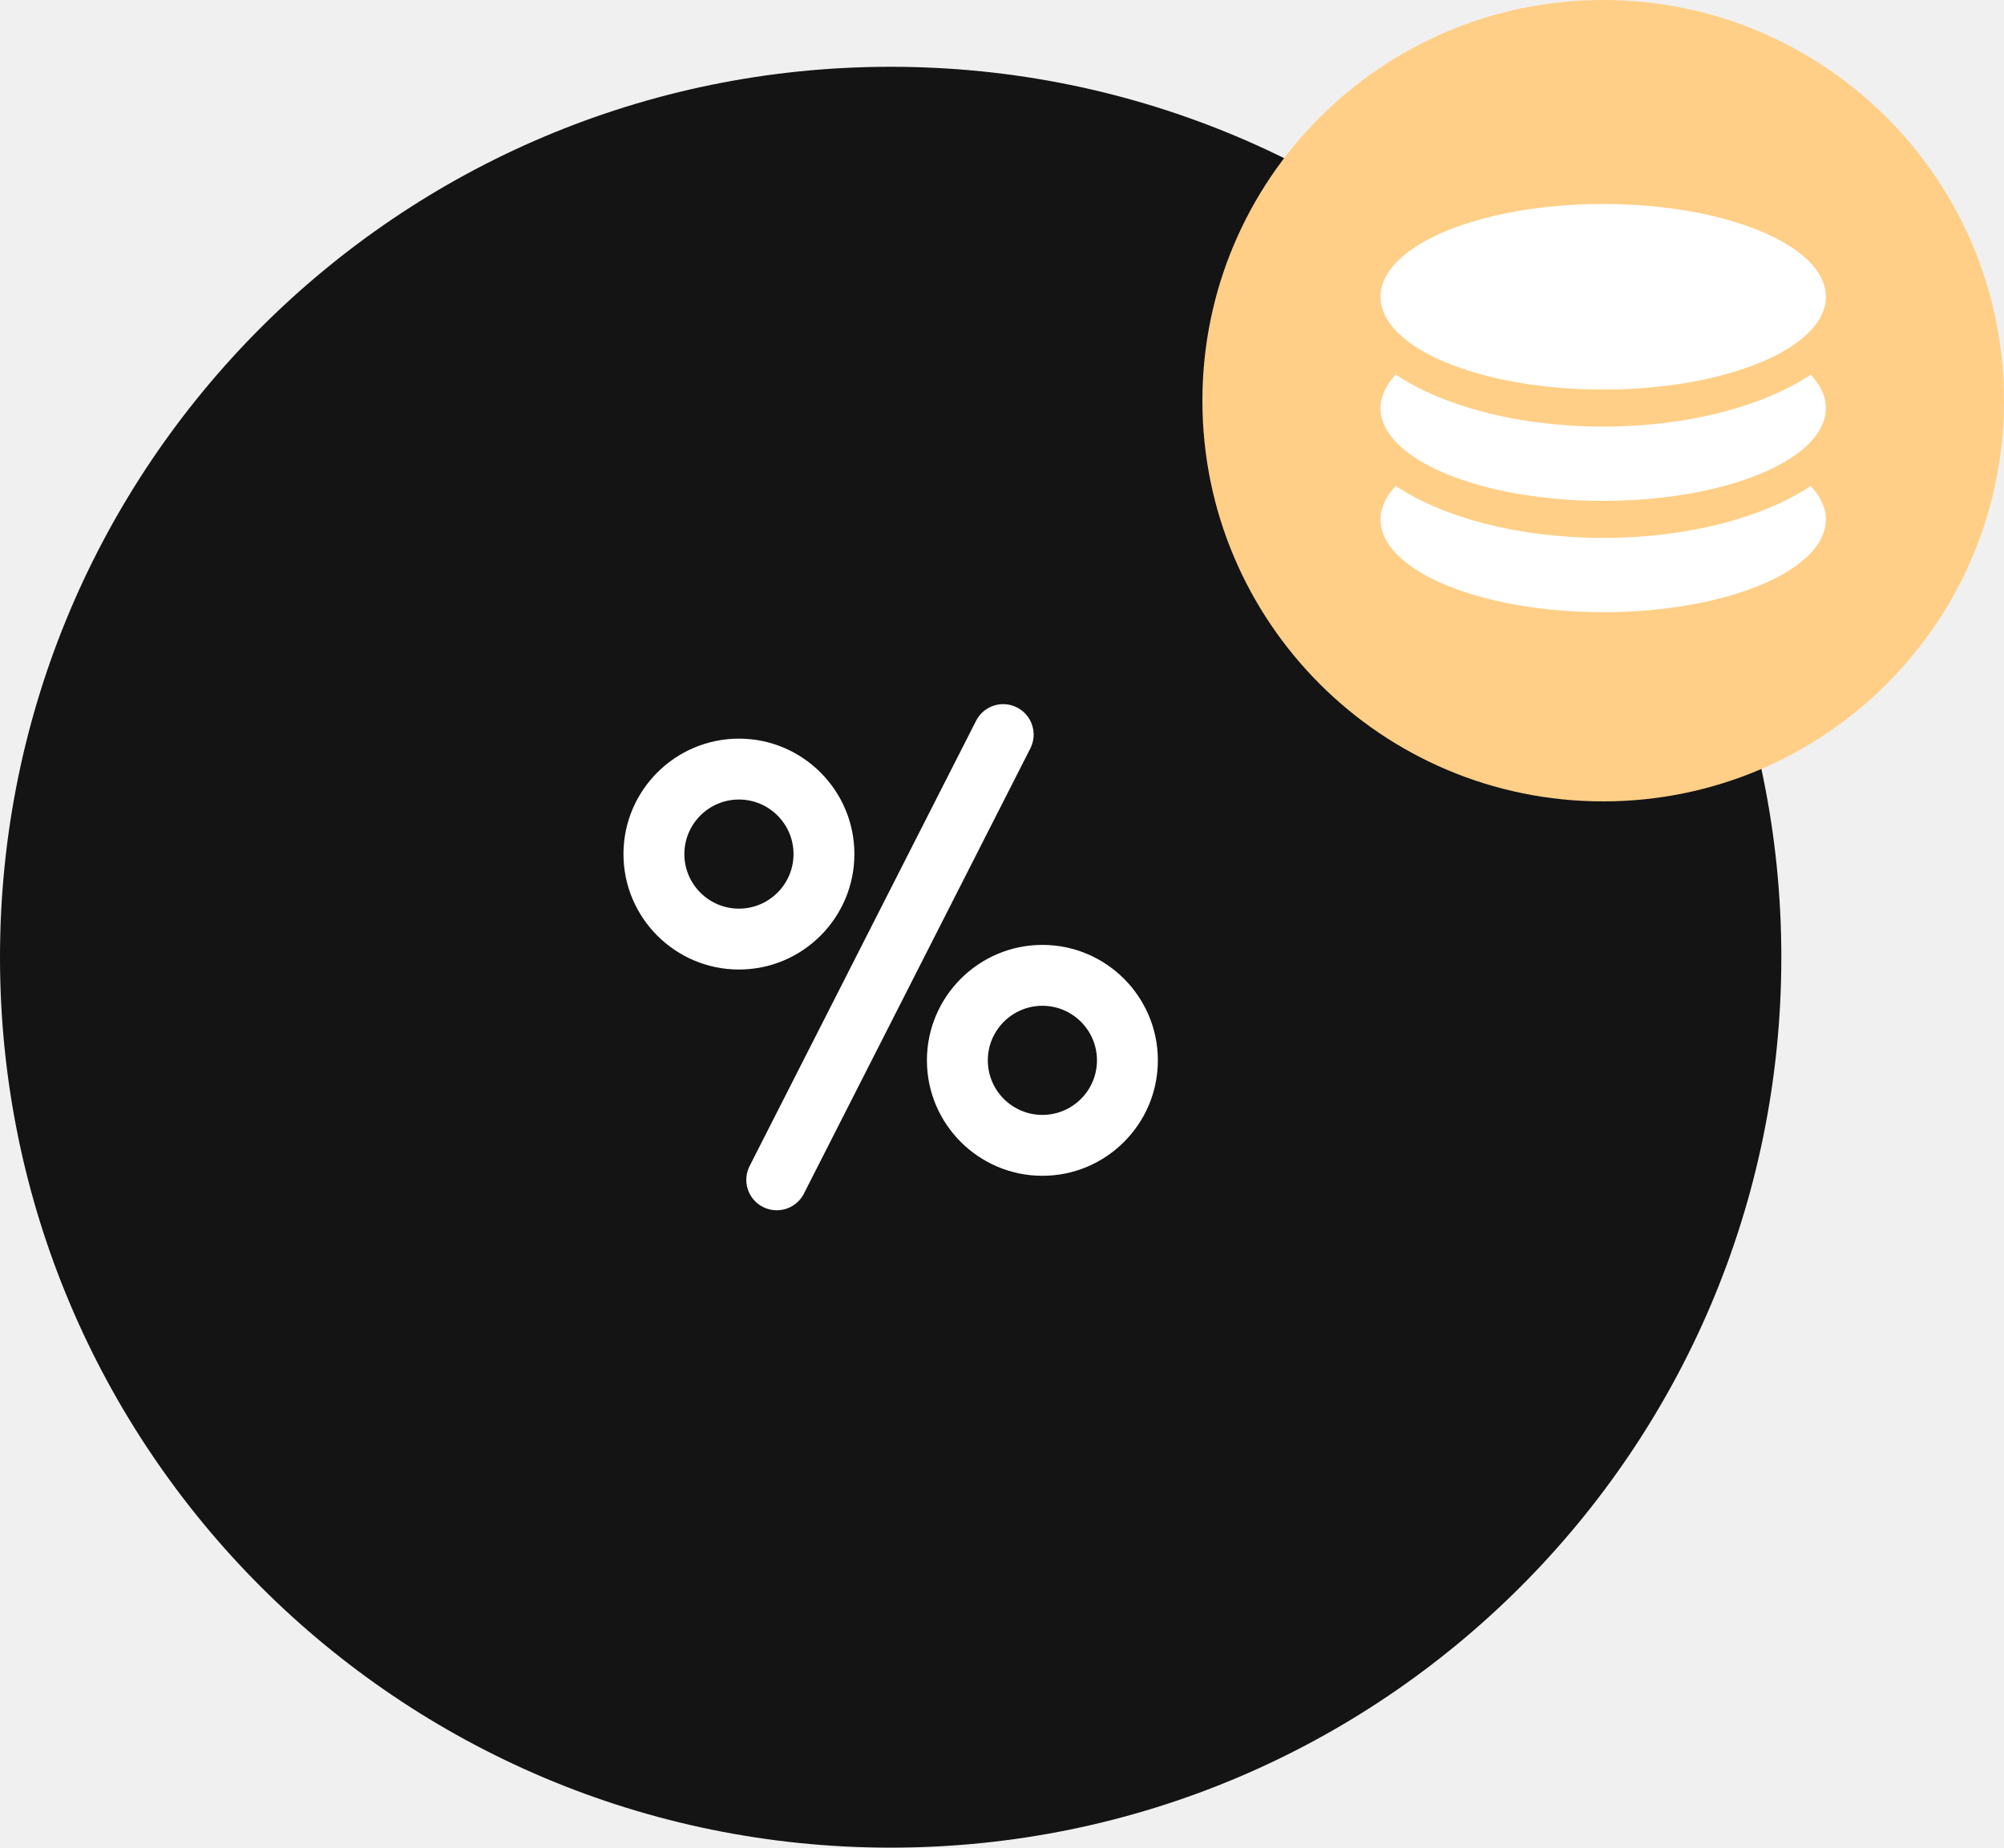
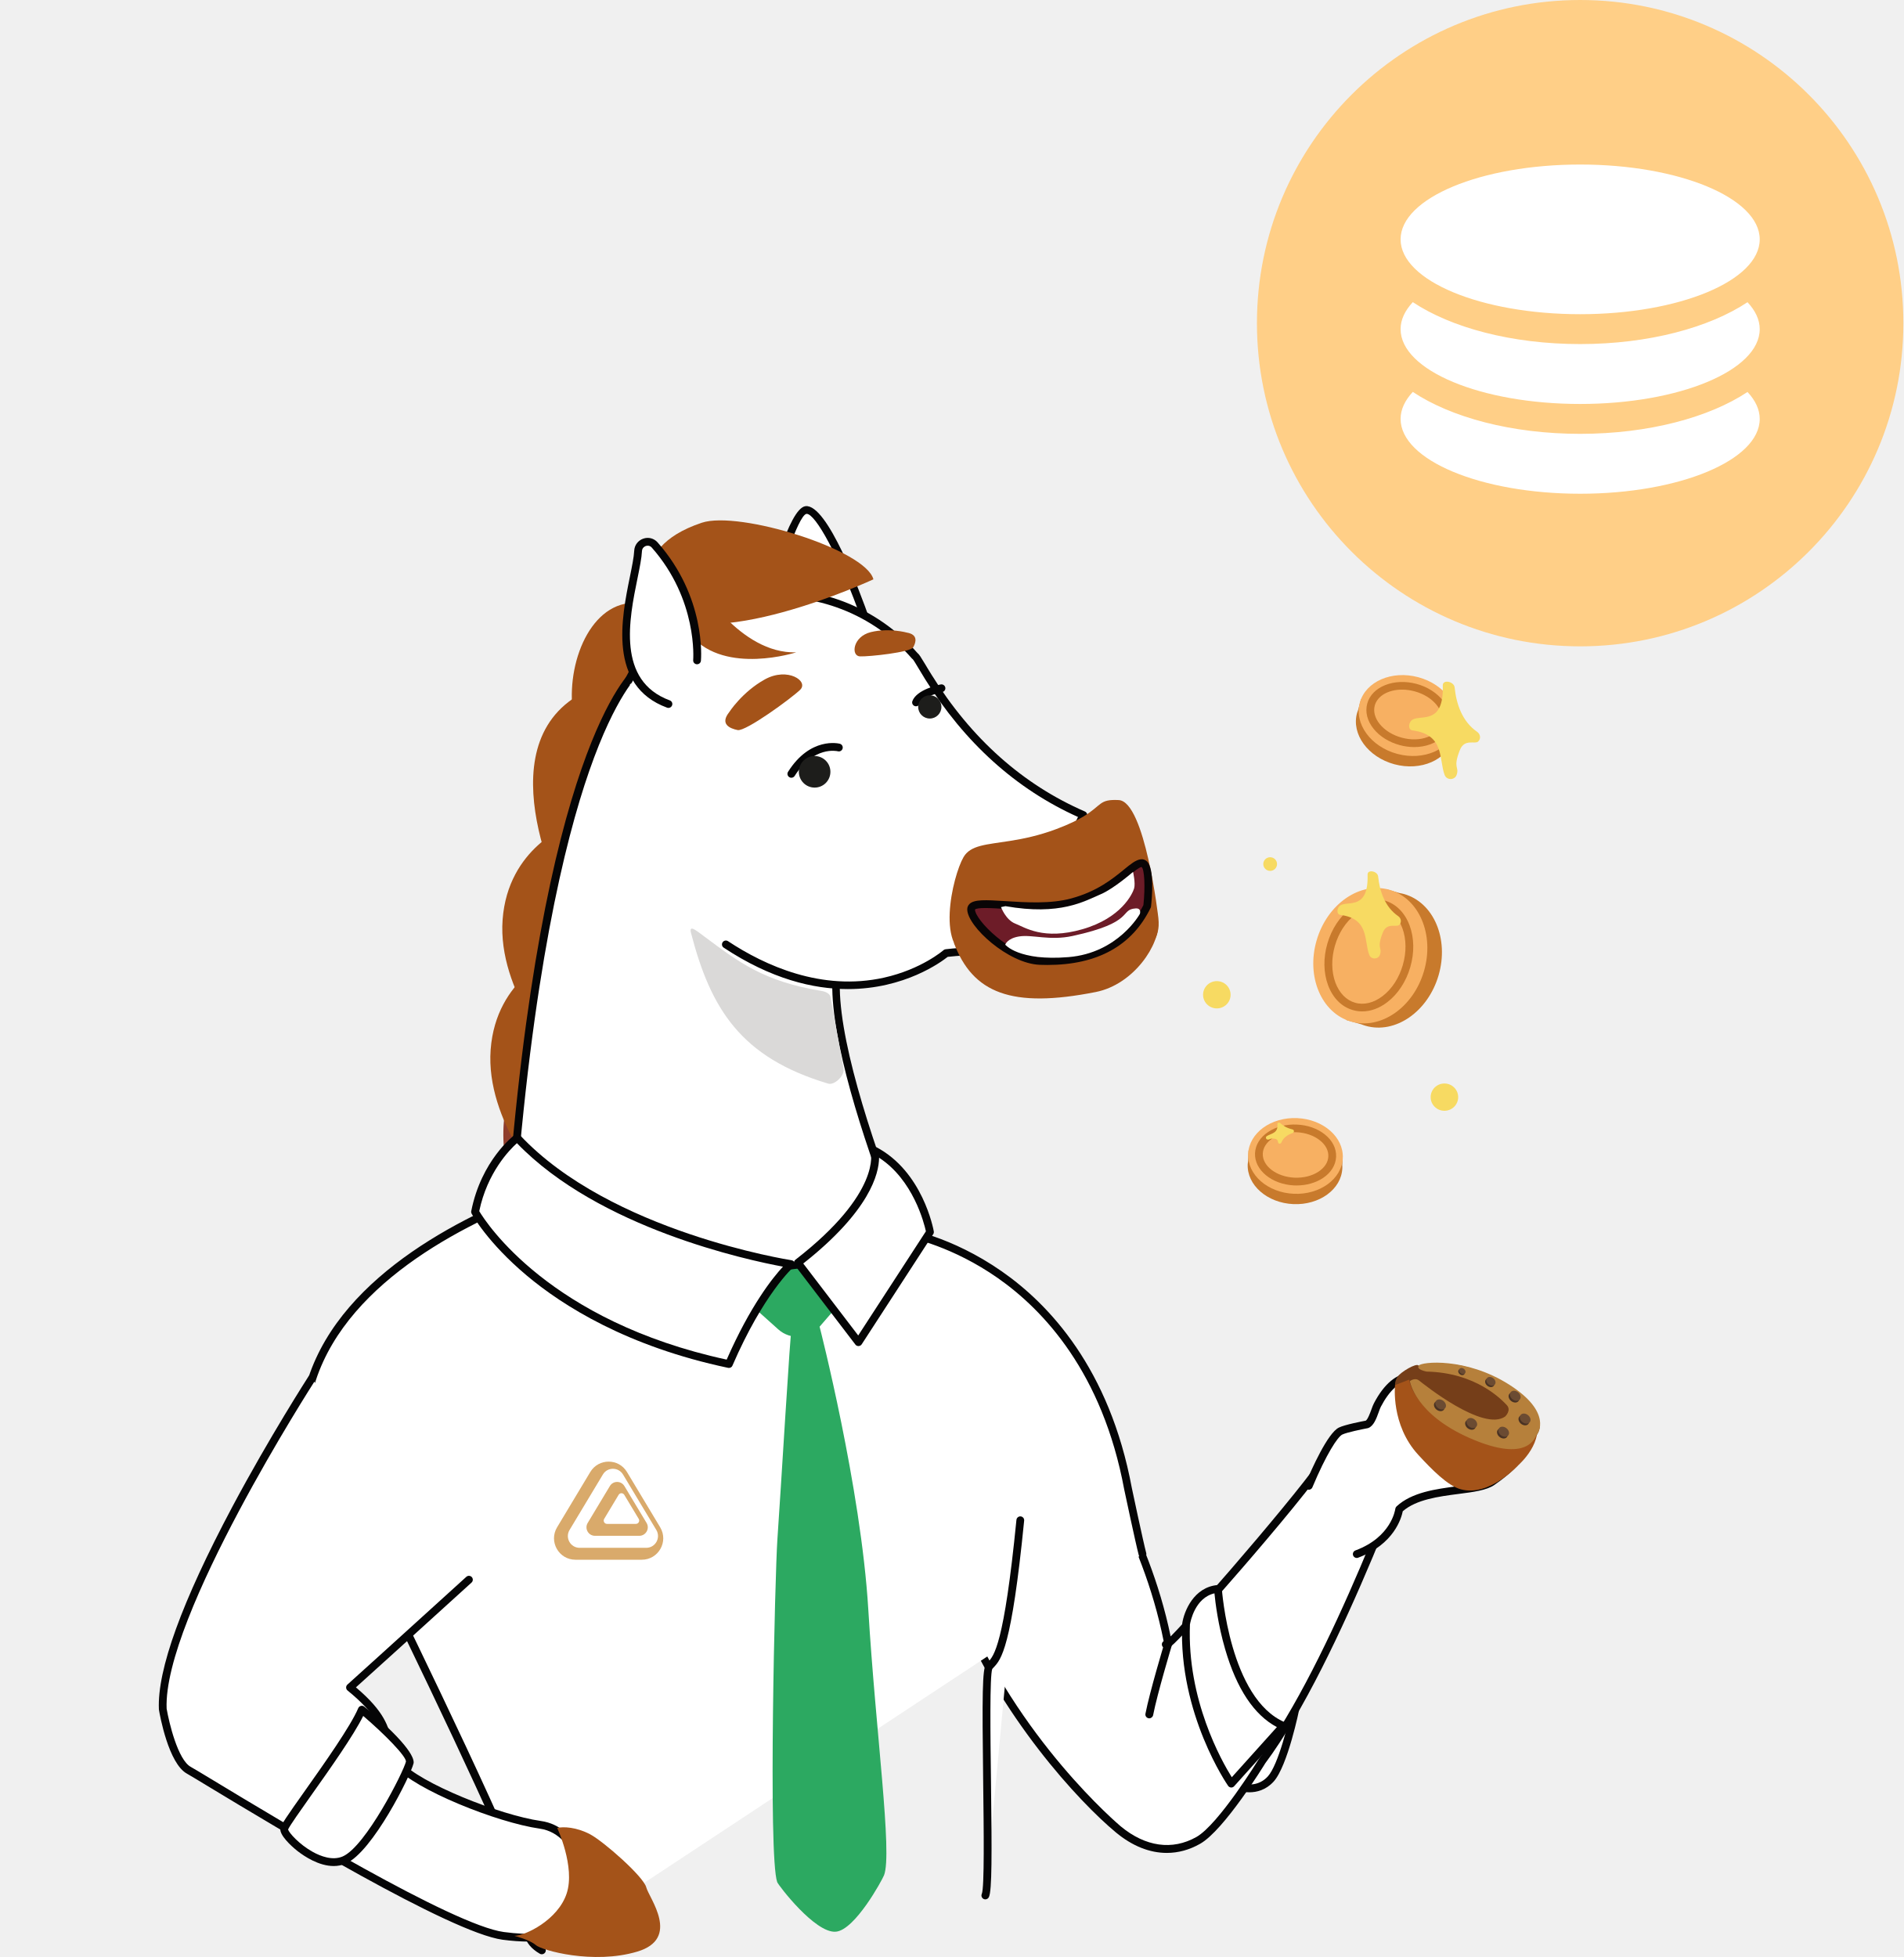
- <svg xmlns="http://www.w3.org/2000/svg" width="90" height="83" viewBox="0 0 90 83" fill="none">
-   <path d="M40 83C62.091 83 80 65.091 80 43C80 20.909 62.091 3 40 3C17.909 3 0 20.909 0 43C0 65.091 17.909 83 40 83Z" fill="#141414" />
-   <path d="M45.673 31.78C45 31.438 44.177 31.706 43.835 32.38L33.665 52.381C33.323 53.054 33.591 53.877 34.265 54.22C34.463 54.321 34.675 54.368 34.883 54.368C35.381 54.368 35.862 54.095 36.103 53.621L46.273 33.619C46.615 32.946 46.346 32.123 45.673 31.78Z" fill="white" />
-   <path d="M38.371 38.367C38.371 35.508 36.045 33.181 33.186 33.181C30.326 33.181 28 35.508 28 38.367C28 41.226 30.326 43.553 33.186 43.553C36.045 43.553 38.371 41.226 38.371 38.367ZM33.186 40.818C31.834 40.818 30.735 39.718 30.735 38.367C30.735 37.015 31.834 35.916 33.186 35.916C34.537 35.916 35.637 37.015 35.637 38.367C35.637 39.718 34.537 40.818 33.186 40.818Z" fill="white" />
-   <path d="M46.814 42.447C43.955 42.447 41.628 44.774 41.628 47.633C41.628 50.493 43.955 52.819 46.814 52.819C49.673 52.819 52 50.493 52 47.633C52 44.774 49.673 42.447 46.814 42.447ZM46.814 50.084C45.462 50.084 44.363 48.985 44.363 47.633C44.363 46.282 45.462 45.182 46.814 45.182C48.166 45.182 49.265 46.282 49.265 47.633C49.265 48.985 48.166 50.084 46.814 50.084Z" fill="white" />
-   <path d="M72 36C81.941 36 90 27.941 90 18C90 8.059 81.941 0 72 0C62.059 0 54 8.059 54 18C54 27.941 62.059 36 72 36Z" fill="#FFCF87" />
-   <path d="M72 17.5C77.523 17.5 82 15.633 82 13.332C82 11.031 77.523 9.164 72 9.164C66.477 9.164 62 11.031 62 13.332C62 15.633 66.477 17.5 72 17.5ZM72 24.164C68.184 24.164 64.809 23.246 62.68 21.828C62.246 22.297 62 22.801 62 23.332C62 25.633 66.477 27.5 72 27.5C77.523 27.5 82 25.633 82 23.332C82 22.801 81.754 22.297 81.32 21.832C79.191 23.246 75.816 24.164 72 24.164ZM72 19.164C68.184 19.164 64.809 18.246 62.68 16.828C62.246 17.297 62 17.801 62 18.332C62 20.633 66.477 22.5 72 22.5C77.523 22.5 82 20.633 82 18.332C82 17.801 81.754 17.297 81.32 16.832C79.191 18.246 75.816 19.164 72 19.164Z" fill="white" />
+ <svg xmlns="http://www.w3.org/2000/svg" width="106" height="109" viewBox="0 0 106 109" fill="none">
+   <g clip-path="url(#clip0)">
+     <path d="M72.165 95.051C72.165 95.051 71.522 98.257 70.763 99.088C70.003 99.921 68.947 99.504 68.947 99.504L68.908 95.934" fill="white" />
+     <path d="M69.577 99.826C69.185 99.826 68.893 99.714 68.869 99.705C68.787 99.672 68.733 99.594 68.733 99.506L68.694 95.936C68.692 95.817 68.789 95.72 68.908 95.718H68.91C69.029 95.718 69.125 95.813 69.127 95.932L69.164 99.343C69.443 99.413 70.098 99.497 70.605 98.943C71.195 98.296 71.779 95.884 71.955 95.008C71.979 94.891 72.091 94.815 72.21 94.839C72.327 94.862 72.403 94.977 72.379 95.094C72.353 95.228 71.715 98.367 70.925 99.235C70.49 99.707 69.979 99.826 69.577 99.826Z" fill="#050506" />
+     <path d="M32.133 61.739C32.133 61.739 30.348 68.958 30.099 70.503C30.099 70.503 25.352 61.819 30.244 58.459L32.133 61.739Z" fill="#8F3E2D" />
+     <path d="M31.875 57.511L30.486 66.245C30.486 66.245 27.024 62.481 27.325 58.459C27.626 54.437 31.023 53.208 31.023 53.208L31.875 57.511Z" fill="#A45319" />
+     <path d="M32.542 50.27L31.152 59.005C31.152 59.005 27.691 55.24 27.991 51.218C28.292 47.196 31.689 45.967 31.689 45.967L32.542 50.27Z" fill="#A45319" />
+     <path d="M33.788 42.2C33.788 42.2 32.003 49.419 31.754 50.965C31.754 50.965 27.007 42.28 31.899 38.921L33.788 42.2Z" fill="#A45319" />
+     <path d="M36.789 35.559C36.789 35.559 34.515 38.8 33.329 43.728C33.329 43.728 32.411 41.657 32.074 40.479C31.33 37.888 32.431 34.139 34.785 33.632C37.139 33.128 36.648 35.353 36.789 35.559Z" fill="#A45319" />
+     <path d="M43.009 32.868C43.009 32.769 44.15 28.489 44.885 28.405C46.017 28.275 48.219 34.548 48.219 34.548" fill="white" />
+     <path d="M48.219 34.767C48.131 34.767 48.046 34.71 48.016 34.622C46.705 30.89 45.402 28.621 44.926 28.621C44.92 28.621 44.916 28.621 44.911 28.621C44.431 28.716 43.325 32.29 43.226 32.89C43.215 32.998 43.124 33.085 43.011 33.087H43.009C42.89 33.087 42.793 32.992 42.793 32.873C42.793 32.827 43.909 28.301 44.861 28.192C46.071 28.052 47.895 32.97 48.425 34.479C48.464 34.591 48.405 34.715 48.293 34.754C48.267 34.762 48.243 34.767 48.219 34.767Z" fill="#050506" />
+     <path d="M35.436 37.407C35.436 37.407 30.332 41.635 28.433 67.659C28.433 67.659 29.276 73.536 33.34 75.021C37.403 76.506 45.72 76.092 45.72 76.092L52.778 74.521C52.778 74.521 44.745 57.032 46.949 52.887" fill="white" />
+     <path d="M43.05 76.365C40.248 76.365 35.906 76.19 33.262 75.224C31.544 74.597 30.125 73.09 29.162 70.869C28.439 69.207 28.225 67.75 28.216 67.689C28.214 67.674 28.214 67.659 28.214 67.642C30.101 41.824 35.086 37.414 35.296 37.239C35.387 37.163 35.523 37.176 35.601 37.267C35.677 37.358 35.664 37.494 35.573 37.572C35.549 37.592 34.288 38.709 32.814 42.945C31.451 46.863 29.623 54.329 28.647 67.65C28.677 67.839 28.909 69.204 29.562 70.707C30.2 72.174 31.386 74.079 33.411 74.817C37.297 76.237 45.251 75.898 45.688 75.876L52.467 74.367C51.463 72.148 44.641 56.758 46.752 52.785C46.809 52.679 46.938 52.64 47.044 52.697C47.151 52.753 47.189 52.883 47.133 52.989C45.004 56.993 52.889 74.257 52.969 74.43C52.997 74.488 52.995 74.558 52.966 74.616C52.938 74.675 52.884 74.718 52.819 74.731L45.761 76.302C45.751 76.305 45.738 76.307 45.725 76.307C45.608 76.315 44.55 76.365 43.05 76.365Z" fill="#050506" />
+     <path d="M40.424 52.604C47.743 57.444 52.685 53.084 52.685 53.084C55.567 52.755 56.37 53.394 56.37 53.394L60.325 45.395C55.474 43.287 52.873 39.598 51.701 37.713C51.264 37.011 51.026 36.559 50.946 36.533C48.825 34.098 45.584 32.712 42.133 33.104C42.133 33.104 37.224 33.392 34.999 37.901" fill="white" />
+     <path d="M47.215 55.089C45.288 55.089 42.942 54.528 40.305 52.783C40.205 52.718 40.177 52.584 40.244 52.482C40.309 52.383 40.443 52.355 40.545 52.422C42.592 53.775 45.759 55.225 49.232 54.452C51.311 53.989 52.534 52.933 52.544 52.922C52.577 52.894 52.618 52.874 52.663 52.87C54.819 52.623 55.861 52.915 56.279 53.099L60.035 45.504C56.588 43.954 53.724 41.373 51.521 37.83C51.376 37.596 51.253 37.39 51.151 37.219C51.021 37.003 50.889 36.78 50.837 36.721C50.82 36.711 50.803 36.695 50.788 36.68C48.635 34.208 45.411 32.955 42.163 33.325C42.103 33.329 37.34 33.665 35.198 38.003C35.146 38.111 35.017 38.154 34.908 38.1C34.8 38.048 34.757 37.919 34.811 37.81C37.066 33.241 42.077 32.896 42.126 32.892C45.493 32.507 48.845 33.806 51.09 36.368C51.188 36.44 51.285 36.602 51.523 36.996C51.625 37.167 51.746 37.371 51.891 37.6C54.092 41.139 56.958 43.696 60.418 45.198C60.472 45.222 60.515 45.267 60.535 45.322C60.554 45.378 60.552 45.438 60.526 45.493L56.571 53.491C56.543 53.55 56.489 53.593 56.424 53.606C56.361 53.621 56.294 53.606 56.242 53.565C56.238 53.563 55.442 53 52.778 53.294C52.419 53.578 50.379 55.089 47.215 55.089Z" fill="#050506" />
+     <path d="M64.51 51.127C64.51 51.127 63.77 44.638 62.301 44.562C61.206 44.505 61.375 44.847 60.366 45.46C60.025 45.668 59.544 45.908 58.834 46.175C57.837 46.549 56.971 46.722 56.245 46.837C54.925 47.047 54.053 47.066 53.661 47.737C53.051 48.781 52.023 53.106 54.241 53.34C56.459 53.573 58.992 53.946 60.436 53.781C61.872 53.619 64.782 53.53 64.51 51.127Z" fill="#A45319" />
+     <path d="M64.018 49.493C64.018 49.493 64.397 50.499 64.49 51.367C64.618 52.558 63.17 54.827 61.024 55.253C56.337 56.182 54.174 55.318 53.124 52.517C53.127 52.515 62.091 51.17 64.018 49.493Z" fill="#A45319" />
+     <path d="M36.456 33.797C36.456 33.797 34.632 30.598 39.084 29.115C41.162 28.424 48.209 30.613 48.641 32.267C48.641 32.267 39.214 36.646 36.456 33.797Z" fill="#A45319" />
+     <path d="M45.764 55.195C42.49 54.662 41.105 53.556 39.216 52.155C38.801 51.848 38.353 51.463 38.483 51.963C39.58 56.201 41.265 58.907 46.123 60.355C46.469 60.459 47.023 59.92 46.986 59.559L46.257 55.56C46.237 55.346 45.978 55.229 45.764 55.195Z" fill="#DAD9D8" />
+     <path d="M38.892 32.472C38.892 32.472 41.188 36.429 44.34 36.334C44.34 36.334 40.422 37.602 38.515 35.431C36.609 33.26 38.892 32.472 38.892 32.472Z" fill="#A45319" />
+     <path d="M38.821 36.782C38.821 36.782 39.126 33.373 36.46 30.353C36.149 29.998 35.56 30.21 35.536 30.682C35.445 32.496 33.282 37.763 37.226 39.213" fill="white" />
+     <path d="M37.226 39.429C37.202 39.429 37.176 39.425 37.152 39.416C33.84 38.2 34.617 34.394 35.08 32.121C35.199 31.535 35.303 31.026 35.32 30.671C35.335 30.366 35.532 30.104 35.822 30.002C36.112 29.901 36.419 29.981 36.622 30.21C39.318 33.264 39.048 36.659 39.035 36.801C39.024 36.921 38.922 37.005 38.801 36.998C38.682 36.988 38.593 36.884 38.604 36.765C38.606 36.732 38.866 33.41 36.298 30.498C36.172 30.355 36.01 30.396 35.965 30.411C35.917 30.429 35.763 30.498 35.752 30.693C35.733 31.08 35.627 31.602 35.504 32.206C35.038 34.481 34.337 37.919 37.302 39.01C37.414 39.051 37.471 39.174 37.429 39.287C37.397 39.375 37.315 39.429 37.226 39.429Z" fill="#050506" />
+     <path d="M40.601 39.678C40.601 39.678 41.324 38.544 42.596 37.84C43.868 37.137 45.056 37.944 44.56 38.421C44.067 38.897 41.523 40.756 41.079 40.663C40.638 40.575 40.088 40.328 40.601 39.678Z" fill="#A45319" />
+     <path d="M50.513 35.236C50.513 35.236 49.509 34.957 48.494 35.208C47.48 35.462 47.38 36.539 47.893 36.559C48.406 36.578 50.699 36.334 50.857 36.053C51.015 35.771 51.134 35.345 50.513 35.236Z" fill="#A45319" />
+     <path d="M63.889 50.471C63.889 50.471 64.17 47.991 63.556 48.077C62.943 48.166 62.067 49.61 59.728 50.248C57.387 50.887 54.077 49.906 54.085 50.651C54.094 51.396 56.178 53.456 57.917 53.521C59.659 53.586 62.491 53.329 63.889 50.471Z" fill="#6D1C28" />
+     <path d="M58.328 53.746C58.19 53.746 58.051 53.744 57.908 53.738C56.147 53.673 53.877 51.601 53.867 50.655C53.864 50.534 53.91 50.428 53.996 50.344C54.263 50.093 54.862 50.118 55.987 50.19C57.114 50.261 58.516 50.355 59.667 50.038C61.115 49.642 61.965 48.945 62.588 48.437C62.967 48.127 63.24 47.902 63.523 47.861C63.653 47.841 63.778 47.885 63.876 47.978C64.302 48.391 64.155 50.008 64.101 50.493C64.099 50.517 64.09 50.541 64.079 50.565C63.051 52.677 61.115 53.746 58.328 53.746ZM54.873 50.575C54.581 50.575 54.353 50.597 54.297 50.66C54.31 51.248 56.286 53.246 57.926 53.307C60.741 53.407 62.671 52.437 63.677 50.411C63.785 49.406 63.737 48.4 63.573 48.289C63.423 48.318 63.164 48.53 62.865 48.774C62.251 49.279 61.321 50.041 59.784 50.458C58.562 50.792 57.121 50.699 55.961 50.625C55.617 50.601 55.202 50.575 54.873 50.575Z" fill="#090506" />
+     <path d="M63.101 48.562C63.101 48.562 62.032 49.493 61.316 49.8C60.375 50.203 59.049 51.006 55.994 50.471L55.747 50.523C55.747 50.523 56.011 51.238 56.541 51.443C57.071 51.649 58.105 52.383 60.282 51.755C62.461 51.127 63.075 49.77 63.16 49.48C63.244 49.19 63.101 48.562 63.101 48.562Z" fill="white" />
+     <path d="M63.48 50.902C63.48 50.902 62.279 53.082 59.503 53.309C56.727 53.537 55.983 52.617 55.983 52.617C55.983 52.617 56.089 52.266 56.755 52.158C57.486 52.039 58.454 52.409 59.728 52.132C63.235 51.372 62.329 50.662 63.242 50.597C63.59 50.573 63.48 50.902 63.48 50.902Z" fill="white" />
+     <path d="M44.07 43.319C44.031 43.319 43.989 43.308 43.955 43.285C43.853 43.22 43.823 43.088 43.888 42.986C45.128 41.027 46.705 41.408 46.77 41.425C46.885 41.456 46.956 41.572 46.926 41.689C46.895 41.804 46.779 41.875 46.664 41.845C46.608 41.83 45.318 41.538 44.254 43.22C44.21 43.285 44.141 43.319 44.07 43.319Z" fill="#050506" />
+     <path d="M52.434 38.332C52.434 38.332 51.216 38.581 51.017 39.122Z" fill="white" />
+     <path d="M51.015 39.339C50.989 39.339 50.965 39.334 50.939 39.325C50.827 39.284 50.77 39.159 50.812 39.048C51.047 38.412 52.253 38.148 52.389 38.122C52.506 38.098 52.62 38.174 52.644 38.291C52.668 38.408 52.592 38.522 52.475 38.546C52.019 38.639 51.327 38.903 51.216 39.2C51.186 39.284 51.104 39.339 51.015 39.339Z" fill="#050506" />
+     <path d="M45.368 43.867C45.853 43.867 46.246 43.474 46.246 42.988C46.246 42.503 45.853 42.109 45.368 42.109C44.883 42.109 44.489 42.503 44.489 42.988C44.489 43.474 44.883 43.867 45.368 43.867Z" fill="#1D1D1B" />
+     <path d="M51.781 40.02C52.138 40.02 52.428 39.73 52.428 39.373C52.428 39.016 52.138 38.726 51.781 38.726C51.423 38.726 51.134 39.016 51.134 39.373C51.134 39.73 51.423 40.02 51.781 40.02Z" fill="#1D1D1B" />
+     <path d="M60.433 80.58C60.433 80.58 63.88 85.323 65.059 91.557C65.059 91.557 64.761 91.629 65.059 91.557C65.358 91.486 73.839 81.833 74.021 80.844C74.205 79.855 79.132 78.831 79.106 79.153C79.08 79.476 74.517 92.445 70.297 98.079C70.297 98.079 68.032 101.774 66.736 102.506C65.44 103.238 63.854 103.197 62.283 101.891C60.71 100.586 56 95.83 53.412 89.41" fill="white" />
+     <path d="M64.981 103.203C64.025 103.203 63.058 102.82 62.143 102.06C60.133 100.393 55.678 95.622 53.209 89.492C53.163 89.382 53.218 89.256 53.328 89.211C53.438 89.167 53.566 89.219 53.609 89.33C56.656 96.889 62.361 101.677 62.417 101.725C63.791 102.863 65.286 103.073 66.628 102.316C67.861 101.621 70.09 97.999 70.111 97.965C74.082 92.659 78.307 80.954 78.835 79.303C78.126 79.322 75.648 79.864 74.605 80.515C74.285 80.716 74.237 80.846 74.231 80.881C74.121 81.476 71.73 84.366 69.744 86.684C69.705 86.73 66.016 91.033 65.228 91.685C65.2 91.724 65.157 91.754 65.105 91.767L64.973 91.799C64.856 91.828 64.739 91.756 64.711 91.639C64.707 91.622 64.704 91.605 64.704 91.587C64.704 91.514 64.743 91.445 64.804 91.406C63.616 85.388 60.286 80.753 60.254 80.706C60.182 80.608 60.204 80.474 60.301 80.403C60.399 80.331 60.533 80.353 60.604 80.45C60.639 80.498 63.958 85.115 65.193 91.146C66.682 89.661 73.662 81.567 73.803 80.803C74.013 79.666 78.372 78.794 79.032 78.883C79.326 78.924 79.316 79.145 79.314 79.171C79.283 79.532 74.644 92.622 70.464 98.209C70.382 98.346 68.164 101.945 66.836 102.694C66.241 103.034 65.613 103.203 64.981 103.203Z" fill="#050506" />
+     <path d="M30.174 108.632C29.095 108.009 29.383 107.214 29.367 105.883C29.352 104.549 21.507 88.518 21.507 88.518C17.446 88.981 16.706 90.563 16.641 89.849C16.578 89.137 16.894 80.26 16.894 80.26C16.781 76.991 18.136 71.545 28.006 67.183C28.006 67.183 42.851 74.043 50.29 68.633C50.29 68.633 60.446 70.153 62.818 82.913C62.818 82.913 63.449 85.894 63.625 86.559" fill="white" />
+     <path d="M30.174 108.848C30.138 108.848 30.101 108.84 30.066 108.82C29.08 108.251 29.105 107.515 29.138 106.584C29.147 106.363 29.153 106.136 29.151 105.887C29.14 104.952 24.525 95.183 21.379 88.752C19.049 89.04 17.865 89.704 17.29 90.027C16.967 90.208 16.79 90.308 16.61 90.213C16.45 90.128 16.433 89.94 16.427 89.869C16.364 89.15 16.667 80.615 16.68 80.251C16.446 73.497 22.664 69.306 27.92 66.984C27.976 66.958 28.041 66.96 28.097 66.986C28.244 67.055 42.912 73.729 50.162 68.458C50.208 68.425 50.266 68.41 50.322 68.419C50.428 68.434 52.945 68.828 55.79 70.811C58.41 72.636 61.794 76.21 63.032 82.874C63.036 82.898 63.663 85.853 63.834 86.502C63.865 86.617 63.795 86.736 63.681 86.767C63.566 86.797 63.447 86.728 63.417 86.613C63.242 85.953 62.634 83.08 62.608 82.959C61.398 76.445 58.107 72.958 55.561 71.179C53.081 69.447 50.805 68.949 50.344 68.863C48.165 70.41 43.974 71.863 36.315 70.148C32.1 69.205 28.606 67.687 28.009 67.421C22.894 69.698 16.89 73.766 17.114 80.253C17.009 83.247 16.822 88.946 16.857 89.771C16.922 89.739 17.004 89.691 17.082 89.648C17.694 89.304 18.969 88.587 21.487 88.301C21.578 88.29 21.667 88.338 21.706 88.42C22.511 90.066 29.573 104.536 29.588 105.879C29.59 106.138 29.581 106.383 29.575 106.597C29.543 107.504 29.525 108.004 30.287 108.444C30.391 108.504 30.425 108.636 30.367 108.74C30.322 108.809 30.248 108.848 30.174 108.848Z" fill="#050506" />
+     <path d="M56.82 84.675C56.063 92.334 55.453 92.388 55.08 92.832C54.71 93.276 55.219 104.824 54.875 105.573" fill="white" />
+     <path d="M54.875 105.79C54.844 105.79 54.814 105.783 54.784 105.77C54.676 105.72 54.628 105.591 54.678 105.482C54.827 105.14 54.786 101.867 54.754 99.237C54.693 94.388 54.706 92.942 54.916 92.694C54.948 92.654 54.983 92.62 55.018 92.581C55.353 92.226 55.916 91.631 56.606 84.654C56.617 84.535 56.727 84.448 56.842 84.459C56.961 84.47 57.047 84.576 57.036 84.695C56.331 91.821 55.753 92.431 55.331 92.877C55.305 92.903 55.282 92.929 55.26 92.955C55.115 93.347 55.154 96.605 55.189 99.229C55.24 103.32 55.245 105.288 55.074 105.66C55.035 105.742 54.957 105.79 54.875 105.79Z" fill="#050506" />
+     <path d="M65.059 91.559C65.059 91.559 64.239 94.278 64.005 95.49Z" fill="white" />
+     <path d="M64.003 95.707C63.99 95.707 63.975 95.704 63.962 95.702C63.845 95.681 63.767 95.566 63.791 95.449C64.025 94.239 64.817 91.609 64.852 91.496C64.886 91.382 65.007 91.317 65.122 91.351C65.237 91.386 65.302 91.507 65.267 91.622C65.258 91.648 64.447 94.345 64.218 95.531C64.196 95.633 64.105 95.707 64.003 95.707Z" fill="#050506" />
+     <path d="M72.892 82.758C73.573 81.13 74.274 79.894 74.664 79.708C74.999 79.547 76.126 79.338 76.126 79.338C76.418 79.225 76.563 78.539 76.708 78.26C77.176 77.359 77.82 76.697 78.483 76.714C79.097 76.731 80.144 75.372 83.632 77.218C87.122 79.065 84.651 81.465 83.102 82.528C82.143 83.186 79.281 82.797 77.922 84.065C77.922 84.065 77.714 85.76 75.562 86.559" fill="white" />
+     <path d="M75.559 86.775C75.471 86.775 75.388 86.721 75.356 86.635C75.315 86.522 75.371 86.399 75.484 86.355C77.476 85.617 77.697 84.102 77.706 84.037C77.712 83.987 77.736 83.94 77.773 83.905C78.625 83.111 79.971 82.935 81.161 82.779C81.916 82.682 82.628 82.589 82.979 82.346C83.515 81.976 85.263 80.669 85.188 79.325C85.147 78.61 84.588 77.963 83.53 77.404C80.906 76.017 79.748 76.487 79.058 76.768C78.833 76.859 78.66 76.926 78.474 76.926C78.467 76.926 78.461 76.926 78.454 76.926C77.944 76.926 77.364 77.459 76.899 78.355C76.862 78.424 76.823 78.537 76.78 78.656C76.65 79.015 76.501 79.422 76.202 79.537C76.189 79.541 76.178 79.545 76.165 79.547C75.858 79.604 75.008 79.779 74.754 79.9C74.493 80.026 73.859 81 73.088 82.84C73.043 82.95 72.915 83.002 72.805 82.957C72.695 82.911 72.643 82.784 72.688 82.673C73.045 81.823 73.941 79.812 74.566 79.511C74.897 79.35 75.86 79.164 76.059 79.128C76.172 79.063 76.306 78.69 76.373 78.508C76.421 78.376 76.466 78.251 76.516 78.158C77.074 77.082 77.799 76.484 78.487 76.495C78.578 76.506 78.725 76.439 78.896 76.37C79.608 76.082 80.93 75.543 83.734 77.026C84.935 77.66 85.569 78.426 85.621 79.303C85.709 80.829 83.974 82.191 83.225 82.706C82.788 83.007 82.061 83.102 81.217 83.21C80.118 83.353 78.879 83.515 78.121 84.173C78.048 84.546 77.634 86.018 75.635 86.76C75.611 86.771 75.585 86.775 75.559 86.775Z" fill="#050506" />
+     <path d="M81.352 82.95C82.957 83.39 84.573 81.589 84.573 81.589C84.573 81.589 86.097 80.268 85.465 78.924C84.835 77.58 81.897 76.106 81.187 76.261C80.477 76.417 79.647 75.411 78.617 76.549C78.424 76.463 78.089 76.697 77.963 76.757C77.753 76.859 77.691 77.145 77.691 77.145C77.691 77.145 77.442 79.357 78.984 81.03C79.74 81.851 80.625 82.753 81.352 82.95Z" fill="#A45319" />
+     <path d="M80.365 79.127C80.365 79.127 83.485 81.234 85.023 80.398C86.562 79.563 85.201 78.195 85.201 78.195C85.201 78.195 82.483 75.495 79.675 76.043C79.675 76.043 78.911 75.896 78.567 76.374C78.223 76.852 78.82 78.201 80.365 79.127Z" fill="#753E19" />
+     <path d="M78.517 76.926C78.517 76.926 78.792 76.703 79.032 76.894C79.272 77.084 82.6 79.762 83.823 78.896C83.823 78.896 84.19 78.552 83.911 78.257C83.632 77.963 82.213 76.452 79.452 76.394C79.452 76.394 78.853 76.287 79.004 76.064C79.155 75.841 81.648 75.59 84.052 77.123C86.456 78.656 85.666 79.84 85.579 79.918C85.493 79.996 85.155 81.55 81.849 80.097C78.785 78.751 78.517 76.926 78.517 76.926Z" fill="#B6803B" />
+     <path d="M80.411 78.519C80.496 78.411 80.451 78.233 80.31 78.122C80.169 78.011 79.986 78.008 79.901 78.116C79.816 78.224 79.861 78.402 80.002 78.513C80.142 78.624 80.325 78.627 80.411 78.519Z" fill="#493223" />
+     <path d="M80.485 78.425C80.57 78.317 80.525 78.139 80.384 78.028C80.243 77.917 80.06 77.915 79.975 78.022C79.89 78.13 79.935 78.308 80.076 78.419C80.216 78.53 80.4 78.533 80.485 78.425Z" fill="#6B4B32" />
+     <path d="M82.146 79.556C82.231 79.448 82.186 79.27 82.046 79.159C81.905 79.048 81.722 79.045 81.637 79.153C81.552 79.261 81.597 79.439 81.737 79.55C81.878 79.661 82.061 79.664 82.146 79.556Z" fill="#493223" />
+     <path d="M82.222 79.46C82.307 79.352 82.262 79.175 82.121 79.063C81.981 78.952 81.798 78.95 81.712 79.058C81.627 79.165 81.672 79.343 81.813 79.454C81.954 79.565 82.137 79.568 82.222 79.46Z" fill="#6B4B32" />
+     <path d="M83.922 80.041C84.007 79.933 83.962 79.755 83.821 79.644C83.68 79.533 83.498 79.531 83.412 79.638C83.327 79.746 83.372 79.924 83.513 80.035C83.653 80.146 83.837 80.149 83.922 80.041Z" fill="#493223" />
+     <path d="M83.997 79.945C84.082 79.838 84.037 79.66 83.897 79.549C83.756 79.438 83.573 79.435 83.488 79.543C83.403 79.651 83.448 79.828 83.588 79.939C83.729 80.051 83.912 80.053 83.997 79.945Z" fill="#6B4B32" />
+     <path d="M84.566 78.038C84.651 77.93 84.606 77.753 84.466 77.642C84.325 77.531 84.142 77.528 84.057 77.636C83.972 77.744 84.017 77.921 84.157 78.032C84.298 78.144 84.481 78.146 84.566 78.038Z" fill="#493223" />
+     <path d="M84.642 77.943C84.727 77.835 84.682 77.657 84.541 77.546C84.401 77.435 84.218 77.433 84.132 77.54C84.047 77.648 84.092 77.826 84.233 77.937C84.374 78.048 84.557 78.051 84.642 77.943Z" fill="#6B4B32" />
+     <path d="M85.118 79.309C85.203 79.201 85.158 79.023 85.018 78.912C84.877 78.801 84.694 78.798 84.609 78.906C84.524 79.014 84.569 79.192 84.709 79.303C84.85 79.414 85.033 79.417 85.118 79.309Z" fill="#493223" />
+     <path d="M85.194 79.213C85.279 79.105 85.234 78.928 85.093 78.817C84.953 78.705 84.769 78.703 84.684 78.811C84.599 78.918 84.644 79.096 84.785 79.207C84.925 79.318 85.109 79.321 85.194 79.213Z" fill="#6B4B32" />
+     <path d="M83.186 77.191C83.26 77.098 83.22 76.945 83.098 76.849C82.976 76.752 82.818 76.75 82.745 76.842C82.671 76.935 82.711 77.089 82.833 77.185C82.955 77.281 83.113 77.284 83.186 77.191Z" fill="#493223" />
+     <path d="M83.251 77.109C83.324 77.016 83.285 76.863 83.163 76.766C83.041 76.67 82.883 76.667 82.809 76.76C82.736 76.853 82.775 77.006 82.897 77.103C83.019 77.199 83.178 77.202 83.251 77.109Z" fill="#6B4B32" />
+     <path d="M81.547 76.544C81.599 76.478 81.571 76.371 81.486 76.303C81.401 76.236 81.29 76.234 81.238 76.3C81.186 76.366 81.213 76.474 81.298 76.541C81.384 76.609 81.495 76.61 81.547 76.544Z" fill="#493223" />
+     <path d="M81.592 76.486C81.644 76.42 81.616 76.312 81.531 76.245C81.446 76.178 81.335 76.176 81.283 76.242C81.231 76.308 81.258 76.415 81.343 76.483C81.429 76.55 81.54 76.552 81.592 76.486Z" fill="#6B4B32" />
+     <path d="M78.662 76.772L77.693 77.145C77.693 77.145 77.663 76.956 77.823 76.692C77.983 76.428 78.9 75.883 79.004 76.062" fill="#753E19" />
+     <path d="M67.829 88.496C67.829 88.496 68.238 94.748 71.466 96.122L68.573 99.341C68.573 99.341 65.847 95.464 66.054 90.46C66.052 90.46 66.325 88.63 67.829 88.496Z" fill="white" />
+     <path d="M68.573 99.56C68.569 99.56 68.564 99.56 68.56 99.56C68.495 99.555 68.435 99.523 68.396 99.469C68.368 99.43 65.628 95.473 65.836 90.453C65.836 90.444 65.836 90.438 65.838 90.429C65.94 89.737 66.485 88.399 67.809 88.282C67.868 88.278 67.924 88.295 67.969 88.334C68.015 88.373 68.041 88.427 68.045 88.483C68.049 88.544 68.482 94.618 71.55 95.925C71.615 95.954 71.661 96.01 71.676 96.077C71.691 96.144 71.671 96.215 71.626 96.267L68.733 99.486C68.692 99.534 68.634 99.56 68.573 99.56ZM66.269 90.481C66.1 94.672 68.039 98.092 68.599 98.988L71.111 96.194C69.843 95.525 68.874 94.068 68.229 91.854C67.833 90.492 67.682 89.249 67.634 88.745C66.541 88.998 66.293 90.336 66.269 90.481Z" fill="#050506" />
+     <path d="M45.221 70.553L42.936 70.852L41.534 72.421L43.343 74.043C44.016 74.647 45.052 74.579 45.642 73.895L47.276 72.008C47.276 72.01 46.013 70.772 45.221 70.553Z" fill="#2CA961" />
+     <path d="M48.693 64.079C48.693 64.079 49.479 66.419 44.431 70.335L47.808 74.757L51.792 68.622C51.792 68.622 51.218 65.397 48.693 64.079Z" fill="white" />
+     <path d="M47.808 74.973C47.741 74.973 47.676 74.943 47.637 74.889L44.26 70.467C44.188 70.371 44.206 70.237 44.299 70.163C49.124 66.421 48.494 64.167 48.488 64.146C48.462 64.061 48.488 63.97 48.555 63.914C48.622 63.858 48.715 63.847 48.793 63.888C51.38 65.241 51.98 68.449 52.004 68.585C52.012 68.64 52.002 68.696 51.971 68.741L47.988 74.876C47.949 74.934 47.884 74.971 47.815 74.973C47.815 74.973 47.81 74.973 47.808 74.973ZM44.734 70.374L47.795 74.382L51.564 68.581C51.461 68.109 50.85 65.711 48.957 64.483C48.949 65.364 48.453 67.438 44.734 70.374Z" fill="#050506" />
+     <path d="M44.052 70.404C44.052 70.404 33.95 68.878 28.803 63.371C28.803 63.371 27.009 64.722 26.459 67.492C26.459 67.492 29.789 73.69 40.597 75.971C42.375 71.854 44.052 70.404 44.052 70.404Z" fill="white" />
+     <path d="M40.597 76.19C40.582 76.19 40.566 76.188 40.551 76.186C34.924 74.997 31.347 72.733 29.335 71.044C27.145 69.205 26.304 67.663 26.267 67.598C26.243 67.555 26.234 67.503 26.245 67.453C26.803 64.633 28.595 63.258 28.671 63.2C28.759 63.133 28.883 63.144 28.958 63.226C33.993 68.611 43.981 70.177 44.082 70.192C44.167 70.205 44.234 70.265 44.258 70.345C44.282 70.425 44.255 70.514 44.191 70.568C44.173 70.584 42.525 72.047 40.791 76.06C40.761 76.14 40.681 76.19 40.597 76.19ZM26.689 67.458C27.085 68.12 30.622 73.592 40.469 75.727C41.793 72.707 43.044 71.153 43.604 70.549C41.657 70.189 33.361 68.419 28.788 63.672C28.363 64.053 27.137 65.312 26.689 67.458Z" fill="#050506" />
+     <path d="M45.645 73.895C45.645 73.895 47.947 82.838 48.356 89.641C48.765 96.447 49.71 103.235 49.232 104.448C49.128 104.71 47.618 107.5 46.547 107.591C45.394 107.69 43.347 105 43.284 104.831C42.769 103.415 43.165 87.541 43.293 85.754C43.47 83.271 44.031 73.766 44.085 74.025C44.085 74.027 44.755 73.309 45.645 73.895Z" fill="#2CA961" />
+     <path d="M32.873 81.987L31.025 85.065C30.547 85.862 31.12 86.873 32.048 86.873H35.742C36.67 86.873 37.243 85.86 36.765 85.065L34.917 81.987C34.456 81.216 33.336 81.216 32.873 81.987ZM34.697 82.128L36.551 85.215C36.813 85.652 36.499 86.21 35.988 86.21H32.282C31.771 86.21 31.456 85.654 31.719 85.215L33.574 82.128C33.825 81.701 34.441 81.701 34.697 82.128Z" fill="#D9AA6B" />
+     <path d="M33.963 82.771L32.73 84.823C32.539 85.139 32.767 85.541 33.136 85.541H35.601C35.969 85.541 36.198 85.139 36.008 84.823L34.774 82.771C34.59 82.463 34.147 82.463 33.963 82.771ZM34.766 83.258L35.571 84.598C35.644 84.721 35.556 84.877 35.413 84.877H33.805C33.662 84.877 33.574 84.721 33.647 84.598L34.452 83.258C34.521 83.139 34.692 83.139 34.766 83.258Z" fill="#D9AA6B" />
+     <path d="M15.444 92.546C15.444 92.546 16.416 92.23 18.077 93.622Z" fill="white" />
+     <path d="M18.077 93.837C18.027 93.837 17.98 93.819 17.939 93.787C16.411 92.507 15.52 92.75 15.511 92.752C15.396 92.789 15.275 92.726 15.239 92.614C15.202 92.501 15.264 92.378 15.377 92.341C15.42 92.328 16.483 92.003 18.216 93.456C18.307 93.531 18.32 93.67 18.242 93.761C18.201 93.811 18.138 93.837 18.077 93.837Z" fill="#050506" />
+     <path d="M17.361 76.779C17.361 76.779 8.832 89.977 9.064 95.189C9.064 95.189 9.548 98.071 10.52 98.601C11.491 99.131 24.601 107.357 28.026 107.822C31.451 108.288 33.035 107.071 32.961 106.231C32.888 105.391 32.431 101.969 30.094 101.638C27.758 101.307 23.212 99.478 22.182 98.261C21.152 97.044 22.229 96.209 19.494 93.99C19.494 93.99 22.561 91.226 26.12 87.985" fill="white" />
+     <path d="M29.452 108.141C28.991 108.141 28.504 108.106 27.995 108.039C25.068 107.641 15.349 101.766 11.692 99.556C11.037 99.159 10.565 98.874 10.416 98.791C9.384 98.229 8.901 95.531 8.851 95.226C8.849 95.218 8.849 95.209 8.849 95.2C8.752 92.999 10.128 89.209 12.936 83.929C15.02 80.015 17.16 76.697 17.181 76.662C17.246 76.562 17.381 76.532 17.48 76.597C17.58 76.662 17.61 76.796 17.545 76.896C17.461 77.028 9.07 90.072 9.28 95.166C9.414 95.949 9.907 98.019 10.623 98.41C10.781 98.497 11.234 98.77 11.917 99.183C15.554 101.383 25.217 107.223 28.056 107.608C30.983 108.006 32.15 107.141 32.438 106.868C32.654 106.66 32.764 106.441 32.747 106.251C32.686 105.571 32.275 102.166 30.064 101.852C27.658 101.51 23.09 99.668 22.015 98.4C21.604 97.915 21.502 97.488 21.394 97.038C21.223 96.324 21.031 95.516 19.356 94.157C19.306 94.118 19.278 94.057 19.276 93.995C19.274 93.932 19.3 93.871 19.347 93.828C19.378 93.8 22.452 91.027 25.97 87.825C26.059 87.745 26.195 87.752 26.275 87.84C26.355 87.929 26.349 88.066 26.26 88.146C23.235 90.899 20.54 93.334 19.821 93.982C21.431 95.339 21.634 96.187 21.814 96.939C21.913 97.354 22 97.713 22.344 98.12C23.346 99.302 27.835 101.099 30.122 101.424C31.198 101.575 32.022 102.329 32.574 103.662C33.004 104.701 33.139 105.792 33.175 106.214C33.203 106.539 33.048 106.883 32.734 107.182C32.081 107.805 30.901 108.141 29.452 108.141Z" fill="#050506" />
+     <path d="M31.031 101.811C31.031 101.811 32.044 103.978 31.559 105.459C31.074 106.937 29.255 107.818 28.64 107.82C28.64 107.82 29.506 108.039 29.839 108.335C30.172 108.632 33.039 109.431 35.486 108.701C37.933 107.972 36.146 105.718 35.99 105.117C35.834 104.515 33.61 102.558 32.857 102.162C32.104 101.766 31.384 101.729 31.031 101.811Z" fill="#A45319" />
+     <path d="M20.15 95.224C20.15 95.224 22.958 97.577 22.818 98.168C22.677 98.759 20.572 102.995 19.17 103.599C17.768 104.203 15.764 102.261 15.827 101.87C15.887 101.48 19.434 96.925 20.15 95.224Z" fill="white" />
+     <path d="M18.584 103.933C17.75 103.933 16.946 103.389 16.584 103.11C16.197 102.809 15.554 102.201 15.613 101.837C15.643 101.647 15.972 101.168 16.987 99.735C18.06 98.218 19.529 96.142 19.951 95.14C19.977 95.077 20.033 95.029 20.1 95.014C20.167 94.997 20.236 95.014 20.291 95.059C22.917 97.261 23.082 98.001 23.03 98.218C22.872 98.88 20.749 103.155 19.256 103.798C19.034 103.894 18.806 103.933 18.584 103.933ZM16.043 101.898C16.098 102.084 16.654 102.722 17.424 103.149C17.872 103.396 18.525 103.64 19.083 103.4C20.366 102.848 22.469 98.694 22.608 98.116C22.625 97.822 21.429 96.601 20.228 95.573C19.687 96.668 18.395 98.495 17.339 99.984C16.744 100.826 16.13 101.694 16.043 101.898Z" fill="#050506" />
+     <path d="M75.808 57.05L74.974 56.811L75.046 56.575C74.086 55.723 73.681 54.169 74.134 52.611C74.6 51.017 75.823 49.901 77.129 49.725L77.19 49.525L77.937 49.74C78.024 49.755 78.108 49.772 78.195 49.796C79.847 50.268 80.707 52.294 80.116 54.322C79.525 56.35 77.707 57.61 76.055 57.135C75.971 57.112 75.888 57.082 75.808 57.05Z" fill="#C87A2C" />
+     <path d="M79.304 54.086C79.895 52.059 79.035 50.032 77.383 49.56C75.732 49.087 73.914 50.348 73.324 52.375C72.733 54.402 73.593 56.428 75.245 56.901C76.896 57.373 78.713 56.113 79.304 54.086Z" fill="#F7B062" />
+     <path d="M75.862 56.333C75.687 56.333 75.514 56.309 75.345 56.26C74.717 56.08 74.225 55.586 73.959 54.869C73.703 54.176 73.69 53.352 73.924 52.549C74.158 51.746 74.611 51.055 75.2 50.605C75.808 50.139 76.49 49.98 77.118 50.16C77.746 50.341 78.238 50.834 78.504 51.551C78.76 52.244 78.773 53.068 78.539 53.871C78.305 54.674 77.853 55.365 77.263 55.816C76.82 56.157 76.337 56.333 75.862 56.333ZM76.607 50.519C76.228 50.519 75.834 50.665 75.468 50.946C74.951 51.341 74.552 51.955 74.344 52.671C74.136 53.388 74.145 54.116 74.368 54.725C74.585 55.309 74.974 55.708 75.466 55.85C75.96 55.992 76.503 55.858 76.999 55.479C77.517 55.084 77.915 54.47 78.123 53.753C78.331 53.036 78.323 52.309 78.1 51.699C77.883 51.115 77.493 50.716 77.001 50.575C76.874 50.536 76.742 50.519 76.607 50.519Z" fill="#C87A2C" />
+     <path d="M75.637 39.537L75.8 38.941L75.971 38.99C76.577 38.299 77.697 37.992 78.83 38.299C79.99 38.612 80.811 39.471 80.952 40.395L81.097 40.436L80.95 40.969C80.939 41.031 80.928 41.091 80.911 41.151C80.588 42.329 79.131 42.965 77.656 42.568C76.183 42.17 75.25 40.891 75.575 39.713C75.592 39.653 75.614 39.595 75.637 39.537Z" fill="#C87A2C" />
+     <path d="M81.067 40.573C81.391 39.394 80.459 38.116 78.985 37.719C77.511 37.322 76.054 37.956 75.73 39.135C75.407 40.314 76.339 41.592 77.813 41.989C79.287 42.386 80.744 41.752 81.067 40.573Z" fill="#F7B062" />
+     <path d="M78.756 41.61C78.492 41.61 78.221 41.574 77.952 41.501C77.357 41.34 76.839 41.018 76.499 40.595C76.142 40.153 76.016 39.651 76.144 39.183C76.402 38.243 77.634 37.754 78.888 38.091C80.142 38.43 80.954 39.468 80.696 40.411C80.569 40.879 80.203 41.248 79.668 41.452C79.386 41.557 79.076 41.61 78.756 41.61ZM78.08 38.41C77.335 38.41 76.712 38.747 76.562 39.295C76.471 39.627 76.569 39.994 76.837 40.327C77.121 40.679 77.558 40.949 78.065 41.087C78.574 41.224 79.087 41.211 79.514 41.048C79.917 40.896 80.188 40.627 80.278 40.295C80.473 39.582 79.8 38.779 78.775 38.503C78.537 38.44 78.303 38.41 78.08 38.41Z" fill="#C87A2C" />
+     <path d="M69.508 64.664L69.534 64.076L69.703 64.085C70.121 63.316 71.1 62.799 72.217 62.849C73.363 62.9 74.307 63.529 74.634 64.362L74.777 64.37L74.753 64.896C74.758 64.956 74.76 65.014 74.755 65.074C74.703 66.239 73.48 67.13 72.027 67.066C70.571 67.001 69.434 66.005 69.486 64.84C69.49 64.782 69.499 64.722 69.508 64.664Z" fill="#C87A2C" />
+     <path d="M74.781 64.5C74.834 63.336 73.697 62.34 72.241 62.276C70.786 62.212 69.563 63.103 69.511 64.267C69.459 65.431 70.596 66.427 72.051 66.491C73.507 66.555 74.729 65.664 74.781 64.5Z" fill="#F7B062" />
+     <path d="M72.211 66.027C72.165 66.027 72.12 66.027 72.074 66.025C70.829 65.969 69.85 65.164 69.893 64.231C69.915 63.765 70.177 63.342 70.634 63.042C71.069 62.754 71.635 62.608 72.226 62.636C72.817 62.662 73.367 62.855 73.776 63.181C74.205 63.522 74.428 63.965 74.409 64.43C74.387 64.896 74.125 65.319 73.668 65.619C73.265 65.883 72.752 66.027 72.211 66.027ZM72.089 63.061C71.635 63.061 71.206 63.179 70.874 63.398C70.534 63.621 70.34 63.924 70.326 64.248C70.294 64.945 71.089 65.548 72.094 65.594C72.592 65.613 73.066 65.497 73.428 65.259C73.768 65.035 73.963 64.733 73.976 64.409C73.991 64.085 73.824 63.765 73.506 63.514C73.168 63.246 72.707 63.085 72.209 63.063C72.167 63.063 72.128 63.061 72.089 63.061Z" fill="#C87A2C" />
+     <path d="M71.992 63.104C71.736 63.194 71.474 63.351 71.364 63.63C71.34 63.692 71.266 63.72 71.21 63.683C71.152 63.645 71.208 63.458 71.004 63.428C70.677 63.383 70.738 63.484 70.593 63.471C70.498 63.462 70.465 63.336 70.545 63.282C70.775 63.127 71.197 63.132 71.139 62.602C71.13 62.524 71.256 62.505 71.312 62.561C71.429 62.679 71.632 62.821 71.979 62.906C72.081 62.934 72.089 63.069 71.992 63.104Z" fill="#F7DA62" />
+     <path d="M76.75 48.819C76.834 49.63 77.118 50.512 77.87 51.029C78.039 51.145 78.069 51.382 77.917 51.519C77.757 51.663 77.242 51.362 77.012 51.937C76.644 52.862 76.993 52.757 76.85 53.176C76.757 53.45 76.356 53.455 76.254 53.182C75.955 52.399 76.271 51.169 74.649 50.959C74.409 50.929 74.446 50.547 74.653 50.422C75.087 50.167 76.222 50.695 76.161 48.714C76.152 48.407 76.72 48.514 76.75 48.819Z" fill="#F7DA62" />
+     <path d="M81.01 38.29C81.103 39.196 81.422 40.181 82.262 40.76C82.451 40.891 82.485 41.153 82.314 41.305C82.137 41.466 81.558 41.129 81.303 41.773C80.891 42.806 81.281 42.69 81.121 43.157C81.017 43.464 80.571 43.469 80.454 43.166C80.12 42.291 80.473 40.917 78.661 40.681C78.394 40.647 78.433 40.219 78.665 40.082C79.15 39.797 80.417 40.387 80.35 38.174C80.341 37.831 80.976 37.949 81.01 38.29Z" fill="#F7DA62" />
+     <path d="M80.441 61.868C80.864 61.868 81.207 61.528 81.207 61.108C81.207 60.688 80.864 60.348 80.441 60.348C80.017 60.348 79.674 60.688 79.674 61.108C79.674 61.528 80.017 61.868 80.441 61.868Z" fill="#F7DA62" />
+     <path d="M67.767 56.166C68.19 56.166 68.533 55.825 68.533 55.406C68.533 54.986 68.19 54.646 67.767 54.646C67.343 54.646 67 54.986 67 55.406C67 55.825 67.343 56.166 67.767 56.166Z" fill="#F7DA62" />
+     <path d="M70.736 48.506C70.948 48.506 71.119 48.336 71.119 48.126C71.119 47.916 70.948 47.746 70.736 47.746C70.524 47.746 70.353 47.916 70.353 48.126C70.353 48.336 70.524 48.506 70.736 48.506Z" fill="#F7DA62" />
+   </g>
+   <circle cx="88" cy="18" r="18" fill="#FFCF87" />
+   <path d="M88 17.5C93.523 17.5 98 15.633 98 13.332C98 11.031 93.523 9.164 88 9.164C82.477 9.164 78 11.031 78 13.332C78 15.633 82.477 17.5 88 17.5ZM88 24.164C84.184 24.164 80.809 23.246 78.68 21.828C78.246 22.297 78 22.801 78 23.332C78 25.633 82.477 27.5 88 27.5C93.523 27.5 98 25.633 98 23.332C98 22.801 97.754 22.297 97.32 21.832C95.191 23.246 91.816 24.164 88 24.164V24.164ZM88 19.164C84.184 19.164 80.809 18.246 78.68 16.828C78.246 17.297 78 17.801 78 18.332C78 20.633 82.477 22.5 88 22.5C93.523 22.5 98 20.633 98 18.332C98 17.801 97.754 17.297 97.32 16.832C95.191 18.246 91.816 19.164 88 19.164V19.164Z" fill="white" />
+   <defs>
+     <clipPath id="clip0">
+       <rect width="100.957" height="81" fill="white" transform="translate(0 28)" />
+     </clipPath>
+   </defs>
</svg>
